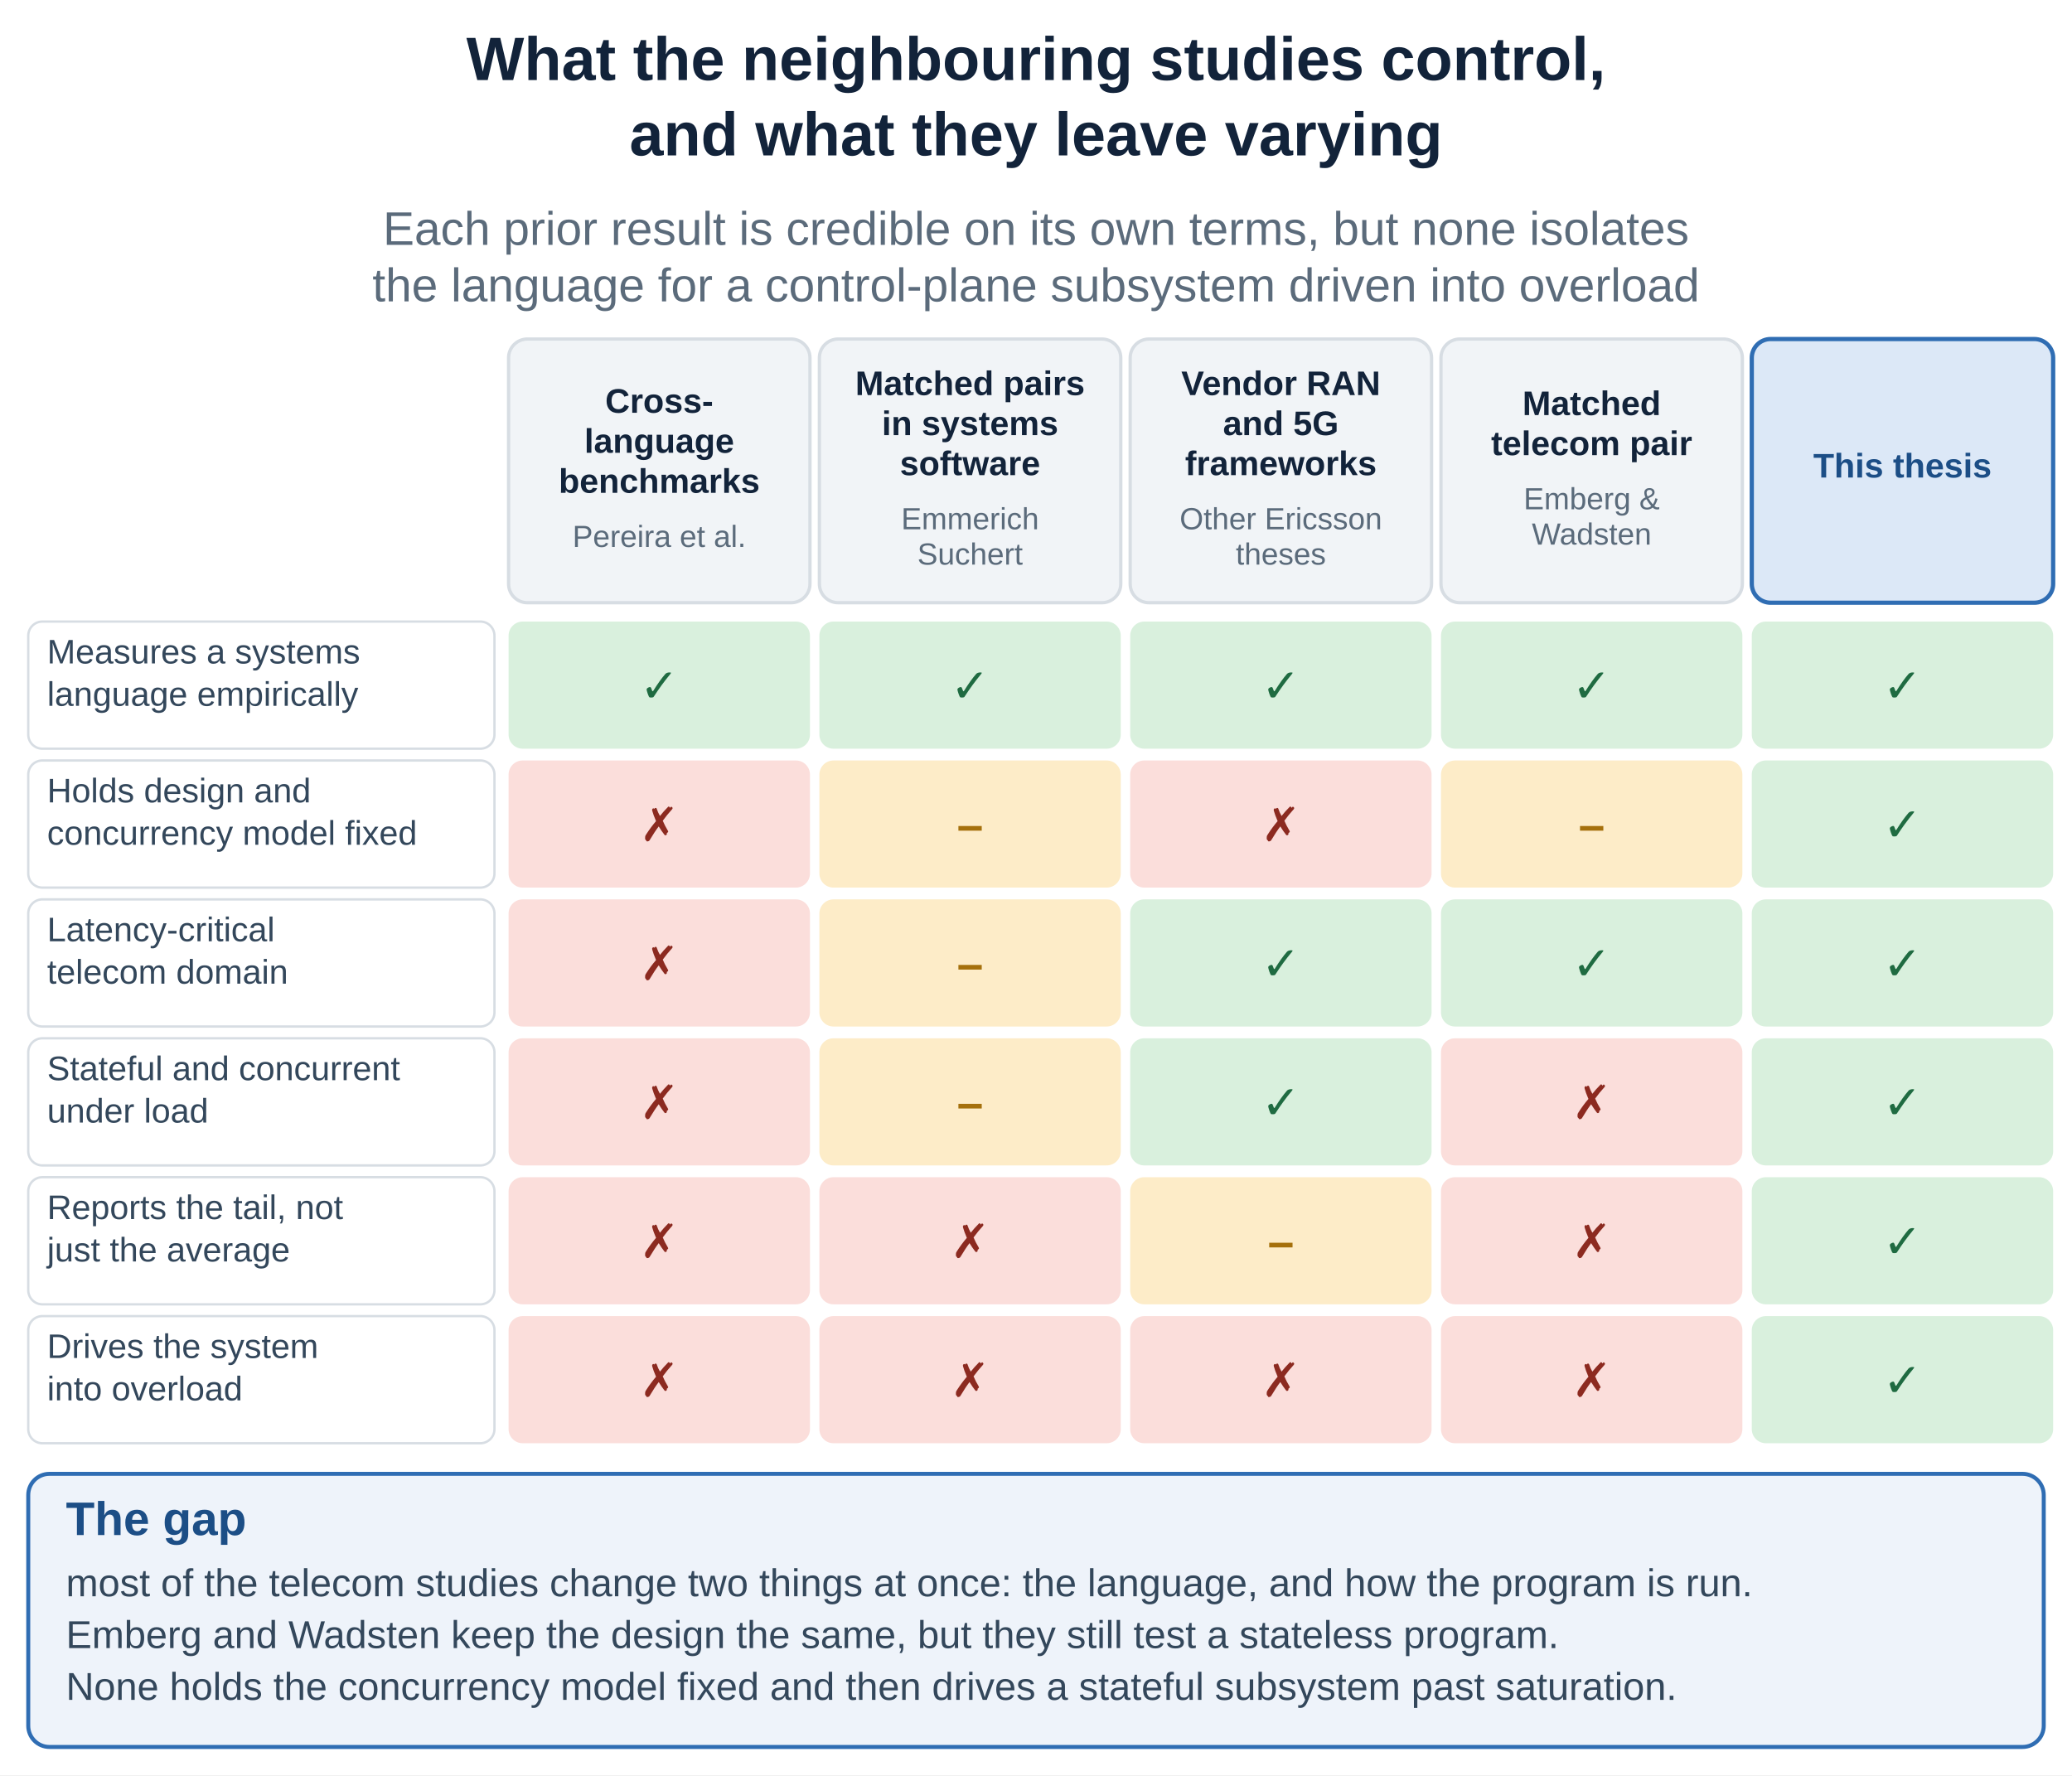
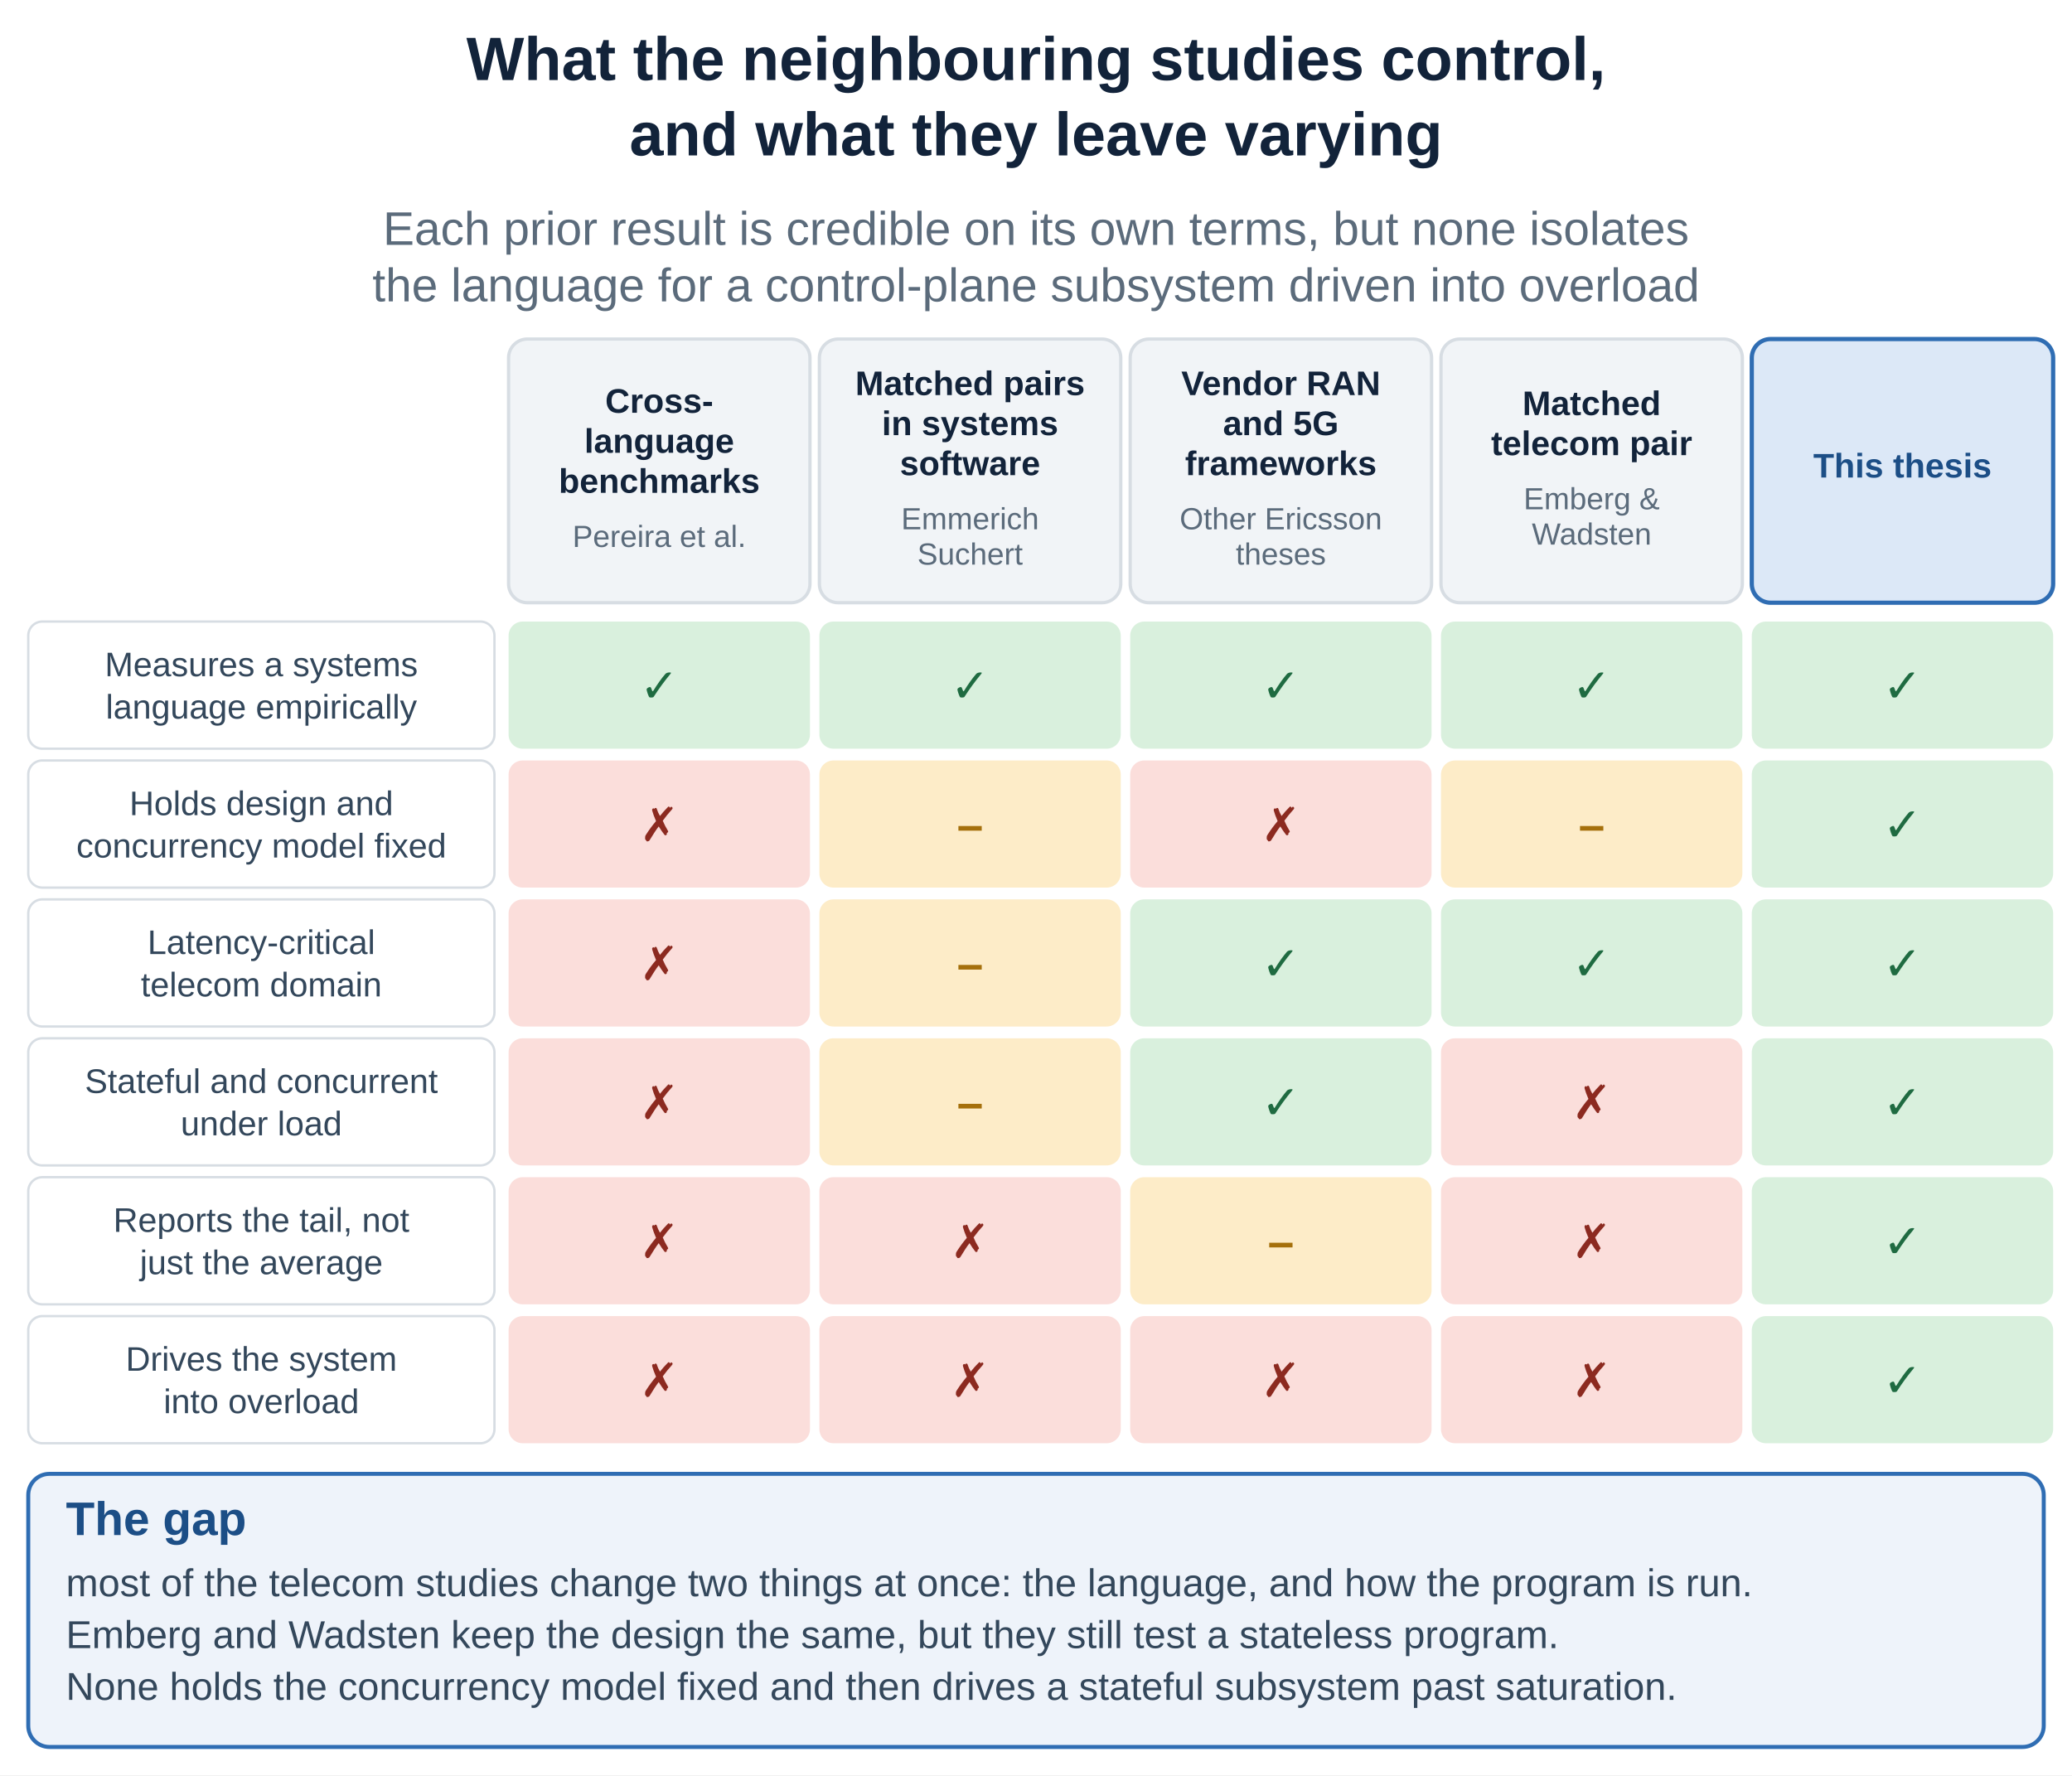
<svg xmlns="http://www.w3.org/2000/svg" viewBox="0 0 880 754" width="880" height="754" font-family="'Segoe UI','Helvetica Neue',Arial,sans-serif">
  <rect x="0" y="0" width="880" height="754" fill="#ffffff" />
  <text x="440.0" y="34" font-size="26" fill="#12233a" text-anchor="middle" font-weight="700">What the neighbouring studies control,</text>
  <text x="440.0" y="66" font-size="26" fill="#12233a" text-anchor="middle" font-weight="700">and what they leave varying</text>
  <text x="440.0" y="104" font-size="20" fill="#5b6b7b" text-anchor="middle">Each prior result is credible on its own terms, but none isolates</text>
  <text x="440.0" y="128" font-size="20" fill="#5b6b7b" text-anchor="middle">the language for a control-plane subsystem driven into overload</text>
  <rect x="216" y="144" width="128" height="112" rx="8" fill="#f1f4f7" stroke="#d7dde3" stroke-width="1.4" />
  <text x="280.0" y="175.31" font-size="14.5" fill="#12233a" text-anchor="middle" font-weight="700">Cross-</text>
  <text x="280.0" y="192.31" font-size="14.5" fill="#12233a" text-anchor="middle" font-weight="700">language</text>
  <text x="280.0" y="209.31" font-size="14.5" fill="#12233a" text-anchor="middle" font-weight="700">benchmarks</text>
  <text x="280.0" y="232.31" font-size="13" fill="#5b6b7b" text-anchor="middle">Pereira et al.</text>
  <rect x="348" y="144" width="128" height="112" rx="8" fill="#f1f4f7" stroke="#d7dde3" stroke-width="1.4" />
  <text x="412.0" y="167.81" font-size="14.5" fill="#12233a" text-anchor="middle" font-weight="700">Matched pairs</text>
  <text x="412.0" y="184.81" font-size="14.5" fill="#12233a" text-anchor="middle" font-weight="700">in systems</text>
  <text x="412.0" y="201.81" font-size="14.5" fill="#12233a" text-anchor="middle" font-weight="700">software</text>
  <text x="412.0" y="224.81" font-size="13" fill="#5b6b7b" text-anchor="middle">Emmerich</text>
  <text x="412.0" y="239.81" font-size="13" fill="#5b6b7b" text-anchor="middle">Suchert</text>
  <rect x="480" y="144" width="128" height="112" rx="8" fill="#f1f4f7" stroke="#d7dde3" stroke-width="1.4" />
  <text x="544.0" y="167.81" font-size="14.5" fill="#12233a" text-anchor="middle" font-weight="700">Vendor RAN</text>
  <text x="544.0" y="184.81" font-size="14.5" fill="#12233a" text-anchor="middle" font-weight="700">and 5G</text>
  <text x="544.0" y="201.81" font-size="14.5" fill="#12233a" text-anchor="middle" font-weight="700">frameworks</text>
  <text x="544.0" y="224.81" font-size="13" fill="#5b6b7b" text-anchor="middle">Other Ericsson</text>
  <text x="544.0" y="239.81" font-size="13" fill="#5b6b7b" text-anchor="middle">theses</text>
  <rect x="612" y="144" width="128" height="112" rx="8" fill="#f1f4f7" stroke="#d7dde3" stroke-width="1.4" />
  <text x="676.0" y="176.31" font-size="14.5" fill="#12233a" text-anchor="middle" font-weight="700">Matched</text>
  <text x="676.0" y="193.31" font-size="14.5" fill="#12233a" text-anchor="middle" font-weight="700">telecom pair</text>
  <text x="676.0" y="216.31" font-size="13" fill="#5b6b7b" text-anchor="middle">Emberg &amp;</text>
  <text x="676.0" y="231.31" font-size="13" fill="#5b6b7b" text-anchor="middle">Wadsten</text>
  <rect x="744" y="144" width="128" height="112" rx="8" fill="#dce8f7" stroke="#2f6db3" stroke-width="1.8" />
  <text x="808.0" y="202.81" font-size="14.5" fill="#1c4e86" text-anchor="middle" font-weight="700">This thesis</text>
  <rect x="12" y="264" width="198" height="54" rx="6" fill="#ffffff" stroke="#d7dde3" stroke-width="1.0" />
-   <text x="20" y="281.8" font-size="14.5" fill="#33475b">Measures a systems</text>
-   <text x="20" y="299.8" font-size="14.5" fill="#33475b">language empirically</text>
+   <text x="111.0" y="287.22" font-size="14.5" fill="#33475b" text-anchor="middle">Measures a systems</text>
+   <text x="111.0" y="305.22" font-size="14.5" fill="#33475b" text-anchor="middle">language empirically</text>
  <rect x="216" y="264" width="128" height="54" rx="6" fill="#d9f0dd" />
  <text x="280.0" y="298.2" font-size="20" fill="#1f6b41" text-anchor="middle" font-weight="700">✓</text>
  <rect x="348" y="264" width="128" height="54" rx="6" fill="#d9f0dd" />
  <text x="412.0" y="298.2" font-size="20" fill="#1f6b41" text-anchor="middle" font-weight="700">✓</text>
  <rect x="480" y="264" width="128" height="54" rx="6" fill="#d9f0dd" />
  <text x="544.0" y="298.2" font-size="20" fill="#1f6b41" text-anchor="middle" font-weight="700">✓</text>
  <rect x="612" y="264" width="128" height="54" rx="6" fill="#d9f0dd" />
  <text x="676.0" y="298.2" font-size="20" fill="#1f6b41" text-anchor="middle" font-weight="700">✓</text>
  <rect x="744" y="264" width="128" height="54" rx="6" fill="#d9f0dd" />
  <text x="808.0" y="298.2" font-size="20" fill="#1f6b41" text-anchor="middle" font-weight="700">✓</text>
  <rect x="12" y="323" width="198" height="54" rx="6" fill="#ffffff" stroke="#d7dde3" stroke-width="1.0" />
-   <text x="20" y="340.8" font-size="14.5" fill="#33475b">Holds design and</text>
-   <text x="20" y="358.8" font-size="14.5" fill="#33475b">concurrency model fixed</text>
+   <text x="111.0" y="346.22" font-size="14.5" fill="#33475b" text-anchor="middle">Holds design and</text>
+   <text x="111.0" y="364.22" font-size="14.5" fill="#33475b" text-anchor="middle">concurrency model fixed</text>
  <rect x="216" y="323" width="128" height="54" rx="6" fill="#fbdedb" />
  <text x="280.0" y="357.2" font-size="20" fill="#8c2a20" text-anchor="middle" font-weight="700">✗</text>
  <rect x="348" y="323" width="128" height="54" rx="6" fill="#fdecc8" />
  <text x="412.0" y="357.2" font-size="20" fill="#a5700c" text-anchor="middle" font-weight="700">–</text>
  <rect x="480" y="323" width="128" height="54" rx="6" fill="#fbdedb" />
  <text x="544.0" y="357.2" font-size="20" fill="#8c2a20" text-anchor="middle" font-weight="700">✗</text>
  <rect x="612" y="323" width="128" height="54" rx="6" fill="#fdecc8" />
  <text x="676.0" y="357.2" font-size="20" fill="#a5700c" text-anchor="middle" font-weight="700">–</text>
  <rect x="744" y="323" width="128" height="54" rx="6" fill="#d9f0dd" />
  <text x="808.0" y="357.2" font-size="20" fill="#1f6b41" text-anchor="middle" font-weight="700">✓</text>
  <rect x="12" y="382" width="198" height="54" rx="6" fill="#ffffff" stroke="#d7dde3" stroke-width="1.0" />
-   <text x="20" y="399.8" font-size="14.5" fill="#33475b">Latency-critical</text>
-   <text x="20" y="417.8" font-size="14.5" fill="#33475b">telecom domain</text>
+   <text x="111.0" y="405.22" font-size="14.5" fill="#33475b" text-anchor="middle">Latency-critical</text>
+   <text x="111.0" y="423.22" font-size="14.5" fill="#33475b" text-anchor="middle">telecom domain</text>
  <rect x="216" y="382" width="128" height="54" rx="6" fill="#fbdedb" />
  <text x="280.0" y="416.2" font-size="20" fill="#8c2a20" text-anchor="middle" font-weight="700">✗</text>
  <rect x="348" y="382" width="128" height="54" rx="6" fill="#fdecc8" />
  <text x="412.0" y="416.2" font-size="20" fill="#a5700c" text-anchor="middle" font-weight="700">–</text>
  <rect x="480" y="382" width="128" height="54" rx="6" fill="#d9f0dd" />
  <text x="544.0" y="416.2" font-size="20" fill="#1f6b41" text-anchor="middle" font-weight="700">✓</text>
  <rect x="612" y="382" width="128" height="54" rx="6" fill="#d9f0dd" />
  <text x="676.0" y="416.2" font-size="20" fill="#1f6b41" text-anchor="middle" font-weight="700">✓</text>
  <rect x="744" y="382" width="128" height="54" rx="6" fill="#d9f0dd" />
  <text x="808.0" y="416.2" font-size="20" fill="#1f6b41" text-anchor="middle" font-weight="700">✓</text>
  <rect x="12" y="441" width="198" height="54" rx="6" fill="#ffffff" stroke="#d7dde3" stroke-width="1.0" />
-   <text x="20" y="458.8" font-size="14.5" fill="#33475b">Stateful and concurrent</text>
-   <text x="20" y="476.8" font-size="14.5" fill="#33475b">under load</text>
+   <text x="111.0" y="464.22" font-size="14.5" fill="#33475b" text-anchor="middle">Stateful and concurrent</text>
+   <text x="111.0" y="482.22" font-size="14.5" fill="#33475b" text-anchor="middle">under load</text>
  <rect x="216" y="441" width="128" height="54" rx="6" fill="#fbdedb" />
  <text x="280.0" y="475.2" font-size="20" fill="#8c2a20" text-anchor="middle" font-weight="700">✗</text>
  <rect x="348" y="441" width="128" height="54" rx="6" fill="#fdecc8" />
  <text x="412.0" y="475.2" font-size="20" fill="#a5700c" text-anchor="middle" font-weight="700">–</text>
  <rect x="480" y="441" width="128" height="54" rx="6" fill="#d9f0dd" />
  <text x="544.0" y="475.2" font-size="20" fill="#1f6b41" text-anchor="middle" font-weight="700">✓</text>
  <rect x="612" y="441" width="128" height="54" rx="6" fill="#fbdedb" />
  <text x="676.0" y="475.2" font-size="20" fill="#8c2a20" text-anchor="middle" font-weight="700">✗</text>
  <rect x="744" y="441" width="128" height="54" rx="6" fill="#d9f0dd" />
  <text x="808.0" y="475.2" font-size="20" fill="#1f6b41" text-anchor="middle" font-weight="700">✓</text>
  <rect x="12" y="500" width="198" height="54" rx="6" fill="#ffffff" stroke="#d7dde3" stroke-width="1.0" />
-   <text x="20" y="517.8" font-size="14.5" fill="#33475b">Reports the tail, not</text>
-   <text x="20" y="535.8" font-size="14.5" fill="#33475b">just the average</text>
+   <text x="111.0" y="523.22" font-size="14.5" fill="#33475b" text-anchor="middle">Reports the tail, not</text>
+   <text x="111.0" y="541.22" font-size="14.5" fill="#33475b" text-anchor="middle">just the average</text>
  <rect x="216" y="500" width="128" height="54" rx="6" fill="#fbdedb" />
  <text x="280.0" y="534.2" font-size="20" fill="#8c2a20" text-anchor="middle" font-weight="700">✗</text>
  <rect x="348" y="500" width="128" height="54" rx="6" fill="#fbdedb" />
  <text x="412.0" y="534.2" font-size="20" fill="#8c2a20" text-anchor="middle" font-weight="700">✗</text>
  <rect x="480" y="500" width="128" height="54" rx="6" fill="#fdecc8" />
  <text x="544.0" y="534.2" font-size="20" fill="#a5700c" text-anchor="middle" font-weight="700">–</text>
  <rect x="612" y="500" width="128" height="54" rx="6" fill="#fbdedb" />
  <text x="676.0" y="534.2" font-size="20" fill="#8c2a20" text-anchor="middle" font-weight="700">✗</text>
  <rect x="744" y="500" width="128" height="54" rx="6" fill="#d9f0dd" />
  <text x="808.0" y="534.2" font-size="20" fill="#1f6b41" text-anchor="middle" font-weight="700">✓</text>
  <rect x="12" y="559" width="198" height="54" rx="6" fill="#ffffff" stroke="#d7dde3" stroke-width="1.0" />
-   <text x="20" y="576.8" font-size="14.5" fill="#33475b">Drives the system</text>
-   <text x="20" y="594.8" font-size="14.5" fill="#33475b">into overload</text>
+   <text x="111.0" y="582.22" font-size="14.5" fill="#33475b" text-anchor="middle">Drives the system</text>
+   <text x="111.0" y="600.22" font-size="14.5" fill="#33475b" text-anchor="middle">into overload</text>
  <rect x="216" y="559" width="128" height="54" rx="6" fill="#fbdedb" />
  <text x="280.0" y="593.2" font-size="20" fill="#8c2a20" text-anchor="middle" font-weight="700">✗</text>
  <rect x="348" y="559" width="128" height="54" rx="6" fill="#fbdedb" />
  <text x="412.0" y="593.2" font-size="20" fill="#8c2a20" text-anchor="middle" font-weight="700">✗</text>
  <rect x="480" y="559" width="128" height="54" rx="6" fill="#fbdedb" />
  <text x="544.0" y="593.2" font-size="20" fill="#8c2a20" text-anchor="middle" font-weight="700">✗</text>
  <rect x="612" y="559" width="128" height="54" rx="6" fill="#fbdedb" />
  <text x="676.0" y="593.2" font-size="20" fill="#8c2a20" text-anchor="middle" font-weight="700">✗</text>
  <rect x="744" y="559" width="128" height="54" rx="6" fill="#d9f0dd" />
  <text x="808.0" y="593.2" font-size="20" fill="#1f6b41" text-anchor="middle" font-weight="700">✓</text>
  <rect x="12" y="626" width="856" height="116" rx="9" fill="#eef3fa" stroke="#2f6db3" stroke-width="1.7" />
  <text x="28" y="652" font-size="20" fill="#1c4e86" font-weight="700">The gap</text>
  <text x="28" y="678" font-size="16.5" fill="#33475b">most of the telecom studies change two things at once: the language, and how the program is run.</text>
  <text x="28" y="700" font-size="16.5" fill="#33475b">Emberg and Wadsten keep the design the same, but they still test a stateless program.</text>
  <text x="28" y="722" font-size="16.5" fill="#33475b">None holds the concurrency model fixed and then drives a stateful subsystem past saturation.</text>
</svg>
